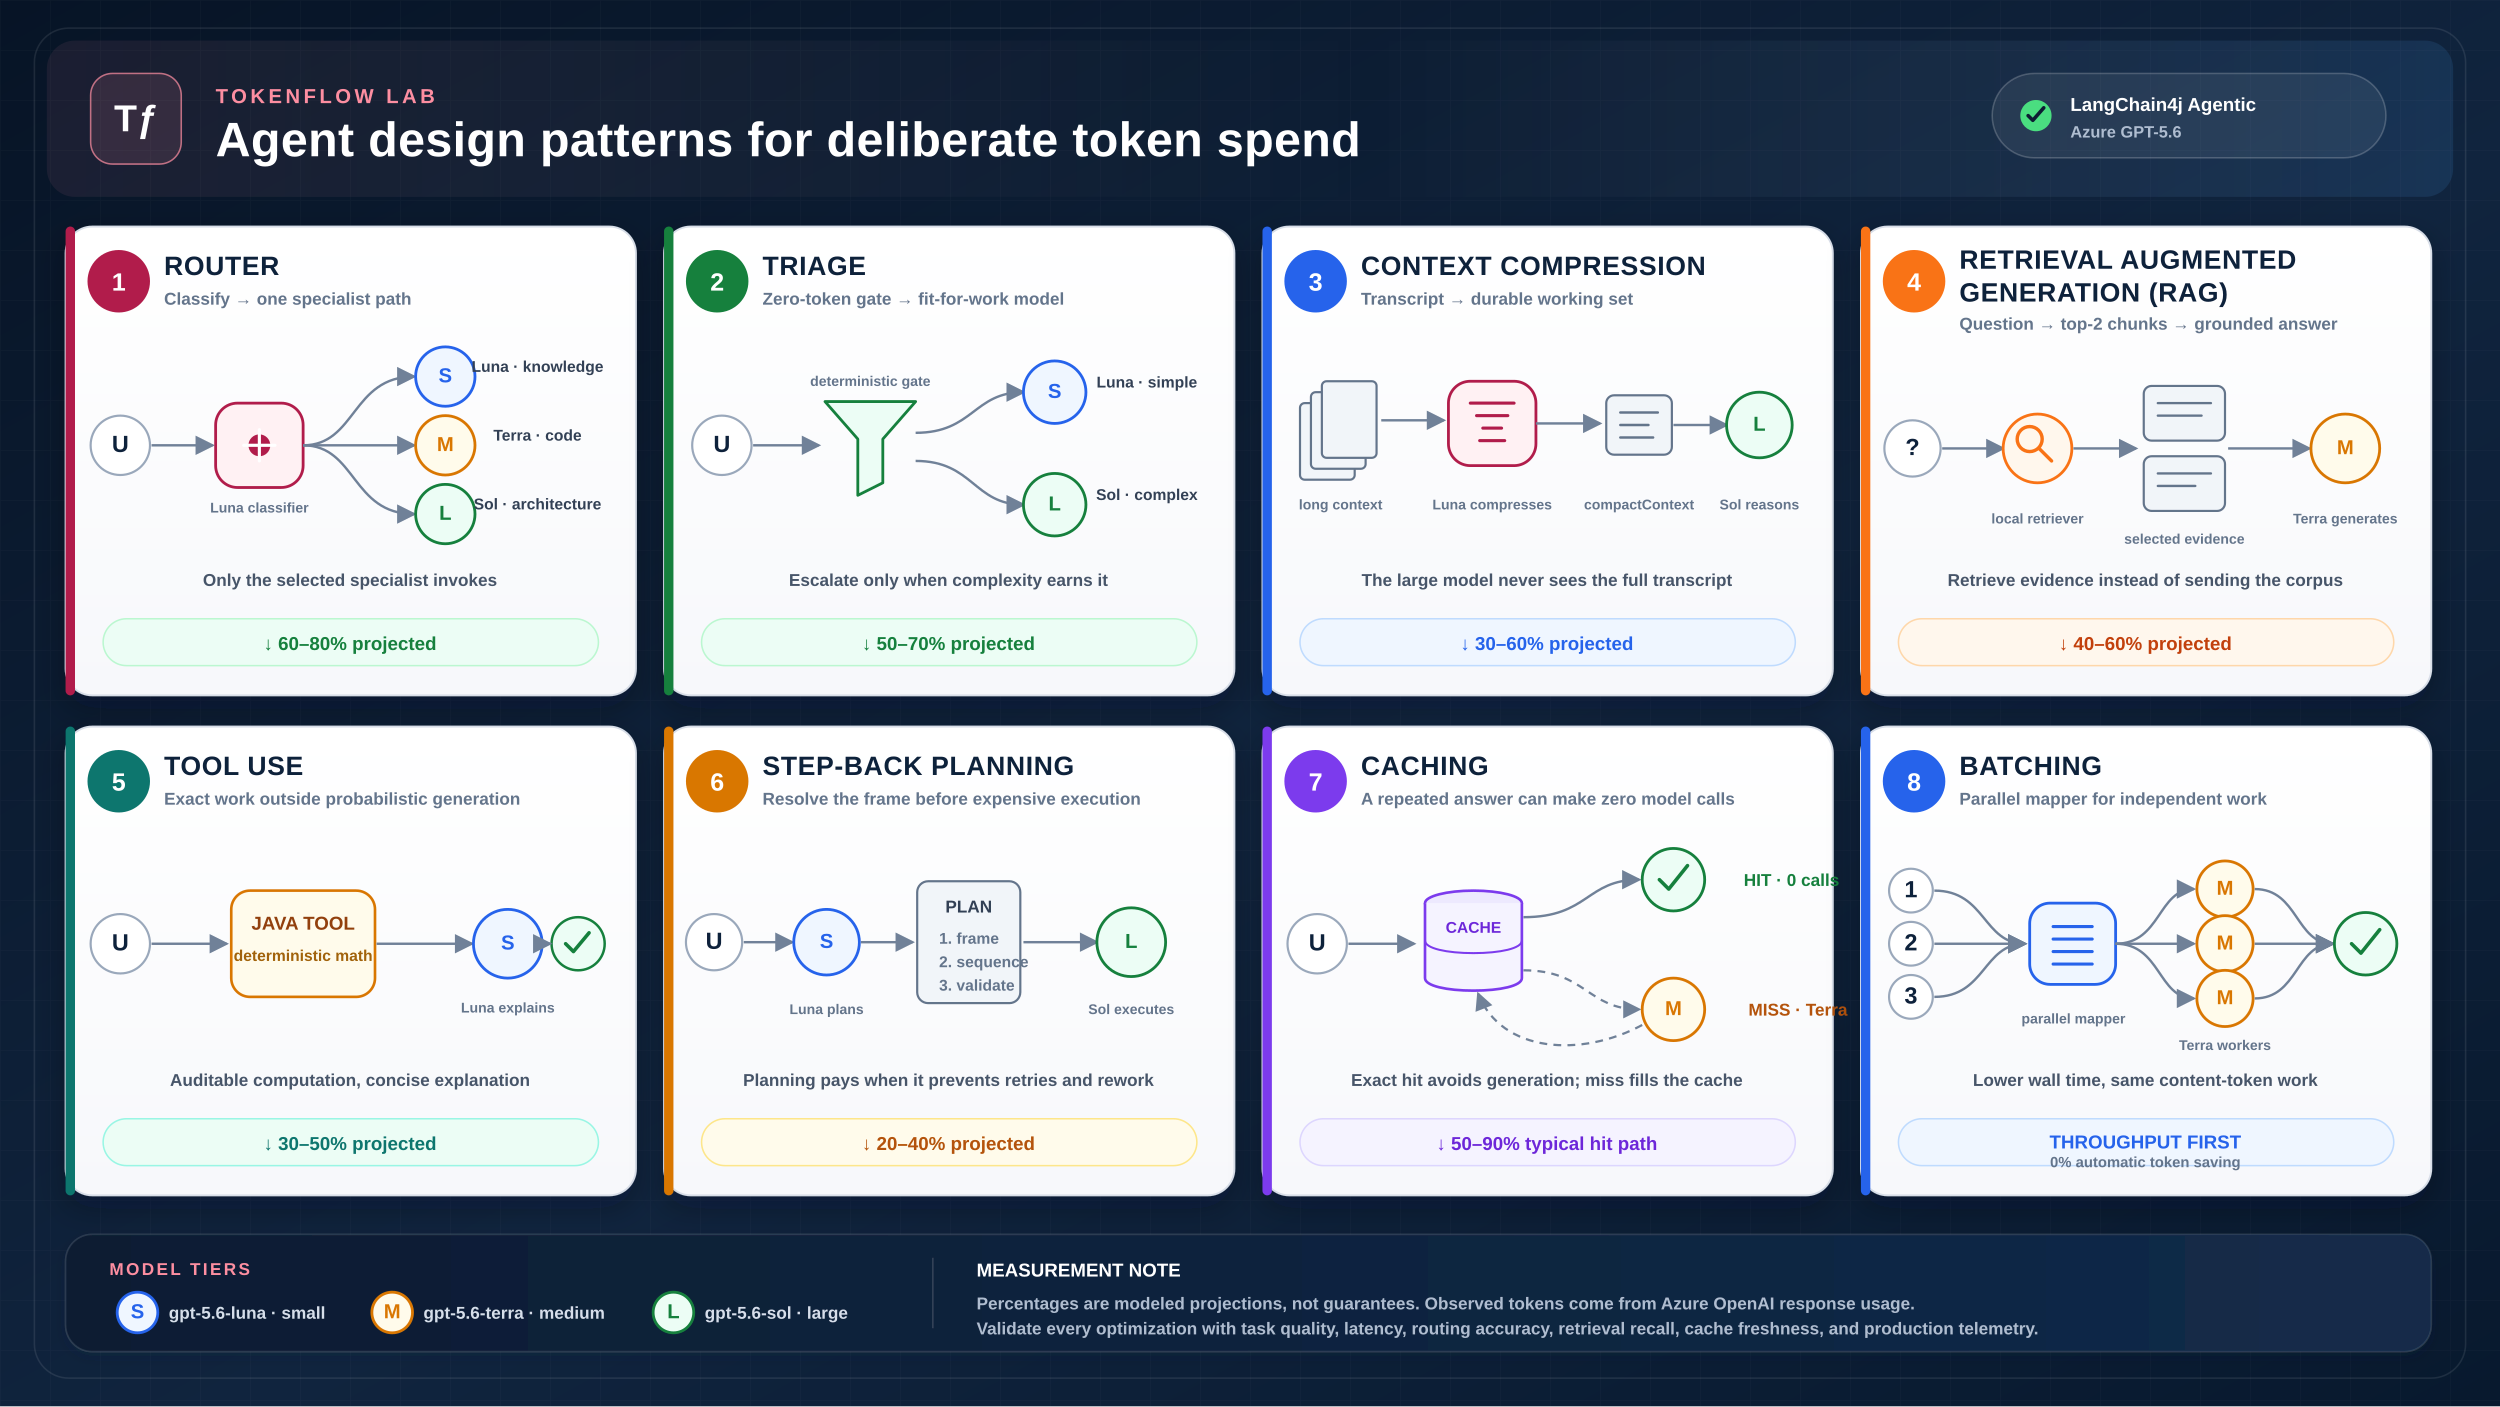
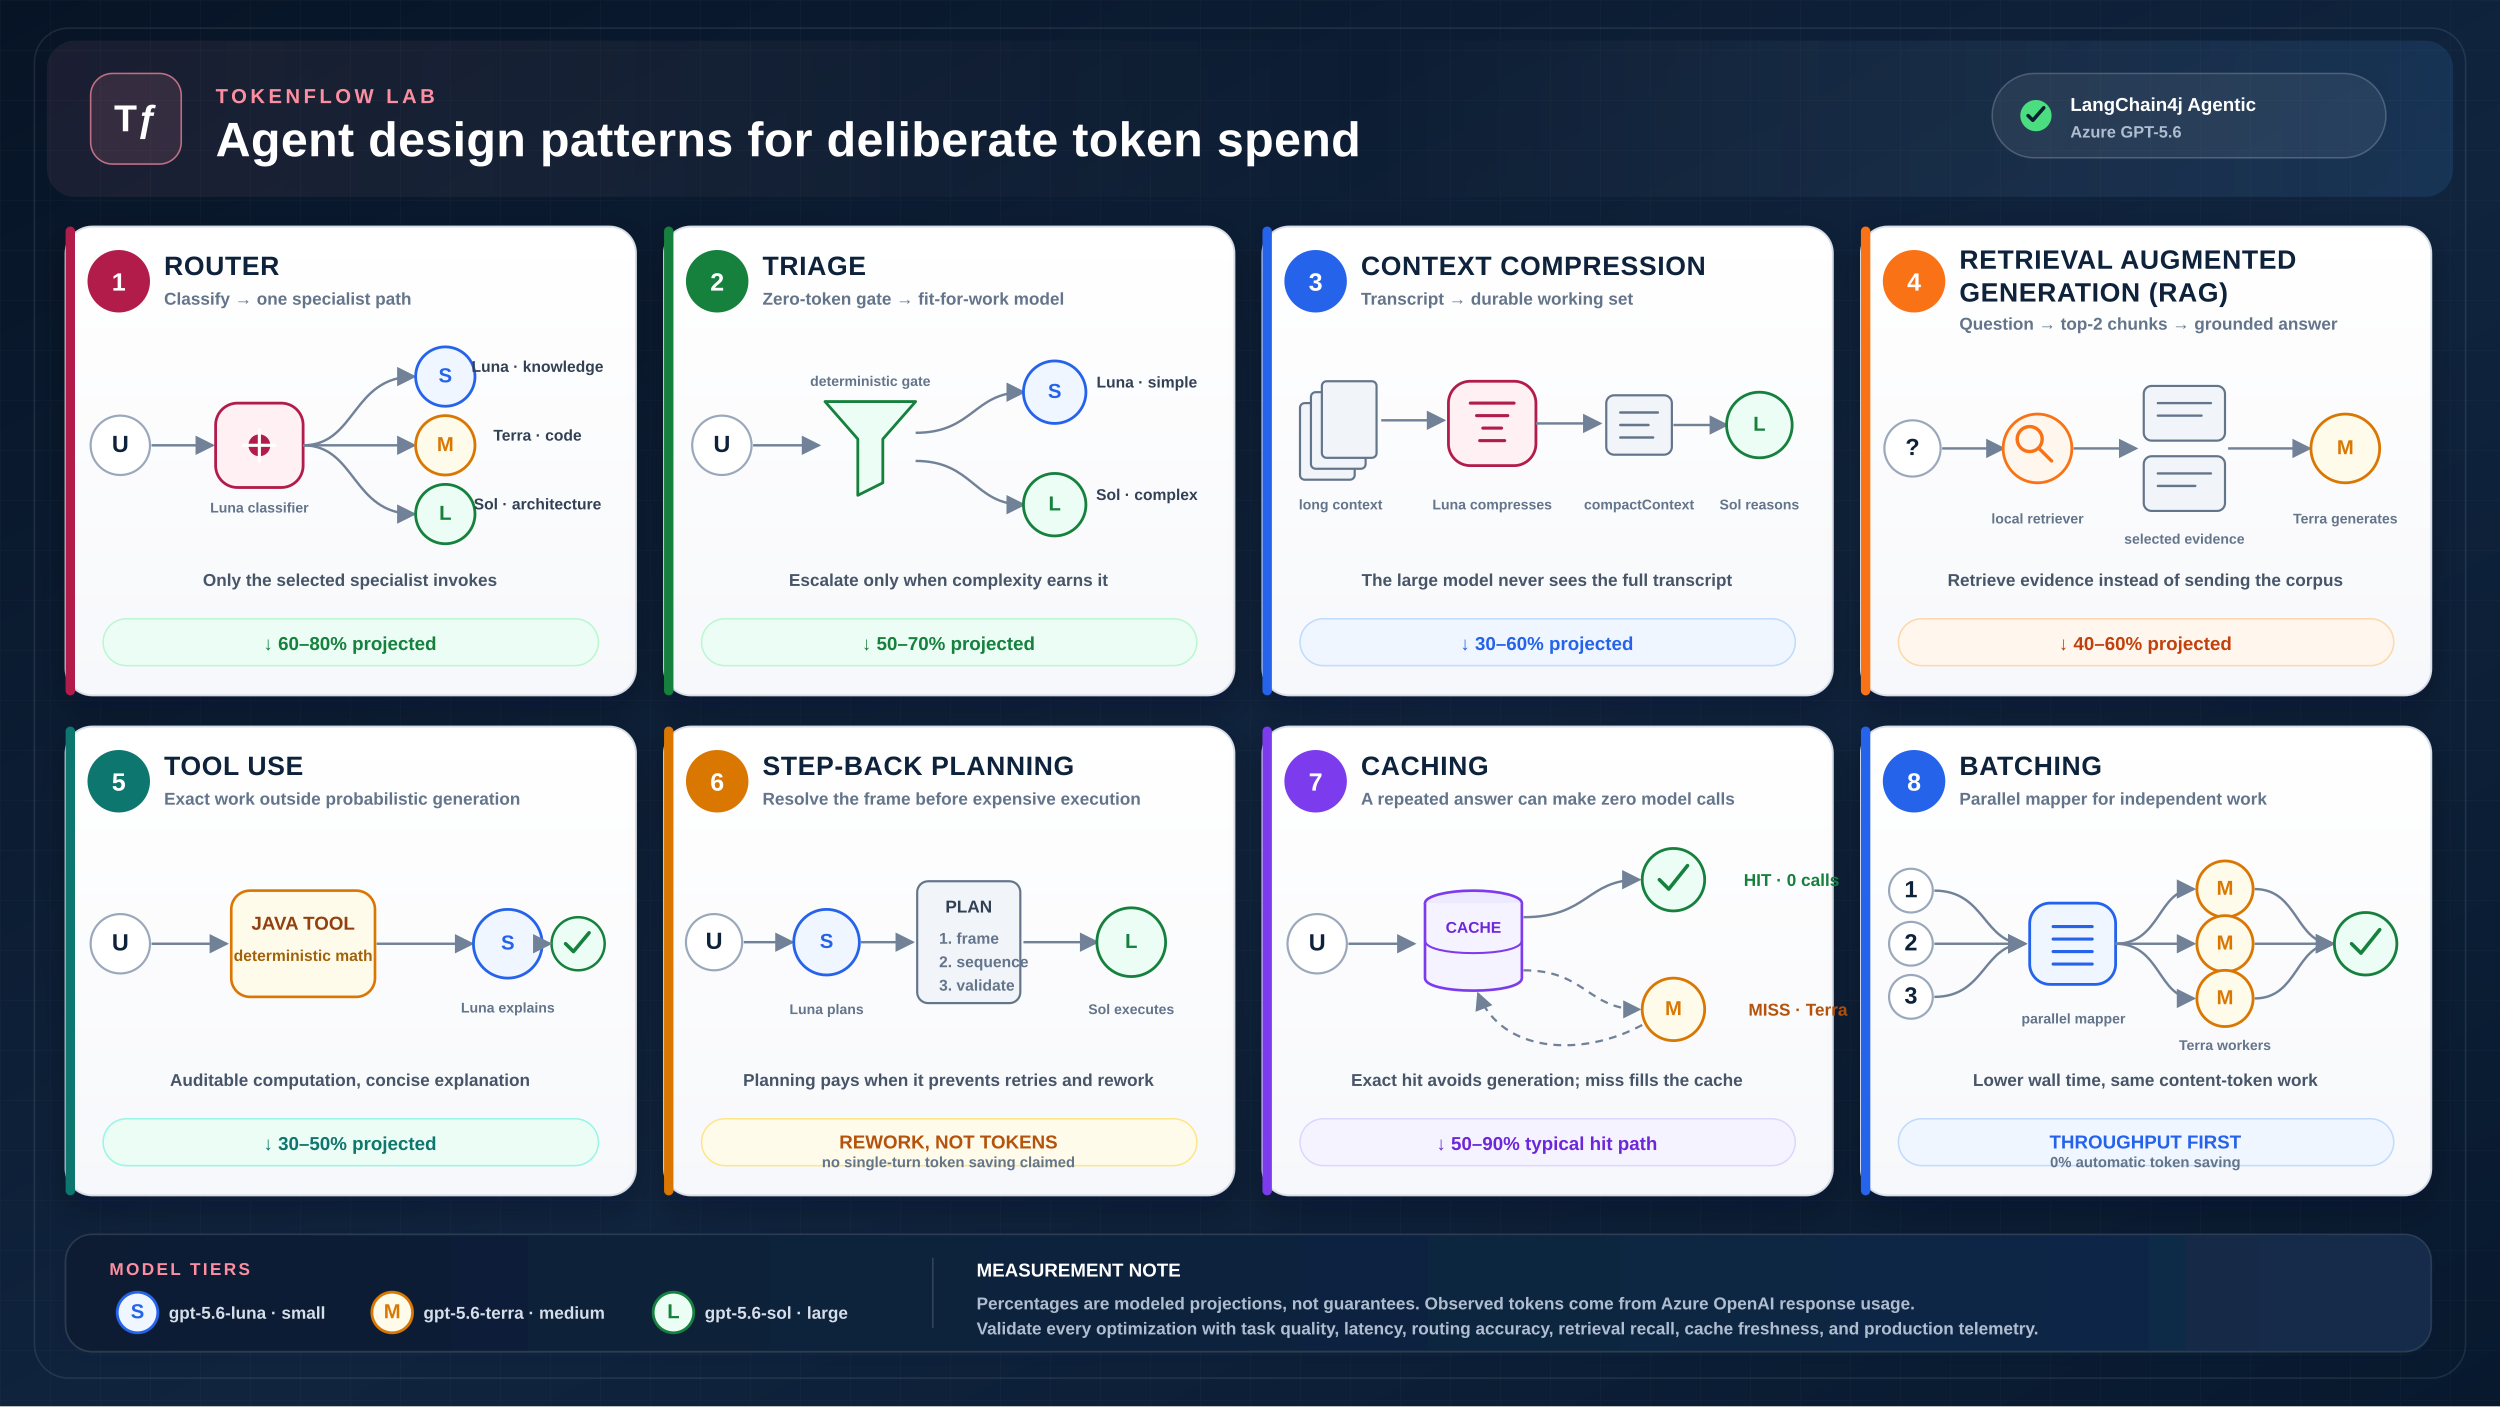
<svg xmlns="http://www.w3.org/2000/svg" width="1600" height="900" viewBox="0 0 1600 900" role="img" aria-labelledby="title description">
  <defs>
    <linearGradient id="pageBg" x1="0" y1="0" x2="1" y2="1">
      <stop offset="0" stop-color="#071426" />
      <stop offset="0.55" stop-color="#10243e" />
      <stop offset="1" stop-color="#08192e" />
    </linearGradient>
    <linearGradient id="headerGlow" x1="0" y1="0" x2="1" y2="0">
      <stop offset="0" stop-color="#fd8ea1" stop-opacity="0.08" />
      <stop offset="0.55" stop-color="#ffffff" stop-opacity="0" />
      <stop offset="1" stop-color="#4da6ff" stop-opacity="0.12" />
    </linearGradient>
    <linearGradient id="cardFill" x1="0" y1="0" x2="0" y2="1">
      <stop offset="0" stop-color="#ffffff" />
      <stop offset="1" stop-color="#f7f8fb" />
    </linearGradient>
    <linearGradient id="footerFill" x1="0" y1="0" x2="1" y2="0">
      <stop offset="0" stop-color="#0d1d33" />
      <stop offset="1" stop-color="#122a49" />
    </linearGradient>
    <pattern id="grid" width="32" height="32" patternUnits="userSpaceOnUse">
      <path d="M32 0H0V32" fill="none" stroke="#ffffff" stroke-opacity="0.025" stroke-width="1" />
    </pattern>
    <filter id="shadow" x="-15%" y="-15%" width="130%" height="145%">
      <feDropShadow dx="0" dy="8" stdDeviation="10" flood-color="#020817" flood-opacity="0.28" />
    </filter>
    <filter id="softShadow" x="-20%" y="-20%" width="140%" height="150%">
      <feDropShadow dx="0" dy="3" stdDeviation="4" flood-color="#10243e" flood-opacity="0.16" />
    </filter>
    <marker id="arrow" markerWidth="8" markerHeight="8" refX="7" refY="4" orient="auto" markerUnits="strokeWidth">
      <path d="M0 0L8 4L0 8Z" fill="context-stroke" />
    </marker>
    <style>
      text { font-family: "Segoe UI", Aptos, Calibri, Arial, sans-serif; }
      .card { fill: url(#cardFill); stroke: #d8dee8; stroke-width: 1.2; }
      .card-title { fill: #10213b; font-size: 17px; font-weight: 800; letter-spacing: 0.4px; }
      .card-subtitle { fill: #64748b; font-size: 11px; font-weight: 600; }
      .flow-label { fill: #334155; font-size: 10px; font-weight: 700; text-anchor: middle; }
      .tiny { fill: #64748b; font-size: 9px; font-weight: 600; text-anchor: middle; }
      .note { fill: #475569; font-size: 11px; font-weight: 600; text-anchor: middle; }
      .node { fill: #ffffff; stroke: #9aa8bb; stroke-width: 1.4; }
      .agent { fill: #fff1f3; stroke: #b11f4b; stroke-width: 1.8; }
      .data { fill: #f1f5f9; stroke: #64748b; stroke-width: 1.4; }
      .tool { fill: #fffbeb; stroke: #d97706; stroke-width: 1.7; }
      .cache { fill: #f5f3ff; stroke: #7c3aed; stroke-width: 1.7; }
      .model-small { fill: #eff6ff; stroke: #2563eb; stroke-width: 1.8; }
      .model-medium { fill: #fffbeb; stroke: #d97706; stroke-width: 1.8; }
      .model-large { fill: #ecfdf5; stroke: #15803d; stroke-width: 1.8; }
      .connector { fill: none; stroke: #708198; stroke-width: 1.55; marker-end: url(#arrow); }
      .connector-dashed { fill: none; stroke: #708198; stroke-width: 1.45; stroke-dasharray: 5 4; marker-end: url(#arrow); }
      .metric { font-size: 12px; font-weight: 800; text-anchor: middle; }
      .metric-label { fill: #64748b; font-size: 9.5px; font-weight: 650; text-anchor: middle; }
      .glyph { fill: #10213b; font-size: 15px; font-weight: 800; text-anchor: middle; dominant-baseline: middle; }
      .model-glyph { font-size: 13px; font-weight: 850; text-anchor: middle; dominant-baseline: middle; }
    </style>
  </defs>
  <rect width="1600" height="900" fill="url(#pageBg)" />
  <rect width="1600" height="900" fill="url(#grid)" />
  <rect x="22" y="18" width="1556" height="864" rx="22" fill="none" stroke="#ffffff" stroke-opacity="0.09" />
  <g aria-label="Header">
    <rect x="30" y="26" width="1540" height="100" rx="18" fill="url(#headerGlow)" />
    <g transform="translate(58 47)">
      <rect width="58" height="58" rx="14" fill="#fd8ea1" fill-opacity="0.12" stroke="#fd8ea1" stroke-opacity="0.72" />
      <text x="29" y="37" text-anchor="middle" fill="#ffffff" font-size="24" font-weight="850">Tƒ</text>
    </g>
    <text x="138" y="66" fill="#fd8ea1" font-size="13" font-weight="800" letter-spacing="2.2">TOKENFLOW LAB</text>
    <text x="138" y="100" fill="#ffffff" font-size="31" font-weight="800" letter-spacing="0.2">Agent design patterns for deliberate token spend</text>
    <g transform="translate(1275 47)">
      <rect width="252" height="54" rx="27" fill="#ffffff" fill-opacity="0.07" stroke="#ffffff" stroke-opacity="0.2" />
      <circle cx="28" cy="27" r="10" fill="#4ade80" />
      <path d="M23 27l3 3 7-8" fill="none" stroke="#0d1d33" stroke-width="2.3" stroke-linecap="round" stroke-linejoin="round" />
      <text x="50" y="24" fill="#ffffff" font-size="12" font-weight="750">LangChain4j Agentic</text>
      <text x="50" y="41" fill="#afbdd0" font-size="10.5" font-weight="600">Azure GPT-5.6</text>
    </g>
  </g>
  <g transform="translate(42 145)" filter="url(#shadow)" aria-label="Router pattern">
    <rect class="card" width="365" height="300" rx="17" />
    <rect width="6" height="300" rx="3" fill="#b11f4b" />
    <circle cx="34" cy="35" r="20" fill="#b11f4b" />
    <text x="34" y="41" text-anchor="middle" fill="#ffffff" font-size="16" font-weight="850">1</text>
    <text class="card-title" x="63" y="31">ROUTER</text>
    <text class="card-subtitle" x="63" y="50">Classify → one specialist path</text>
    <g transform="translate(0 2)">
      <circle class="node" cx="35" cy="138" r="19" />
      <text class="glyph" x="35" y="138">U</text>
      <path class="connector" d="M55 138H94" />
      <rect class="agent" x="96" y="111" width="56" height="54" rx="14" />
      <circle cx="124" cy="138" r="7" fill="#b11f4b" />
      <path d="M114 138h20M124 128v20" stroke="#ffffff" stroke-width="2" stroke-linecap="round" />
      <path class="connector" d="M152 138C186 138 183 94 223 94" />
      <path class="connector" d="M152 138H223" />
      <path class="connector" d="M152 138C186 138 183 182 223 182" />
      <circle class="model-small" cx="243" cy="94" r="19" />
      <text class="model-glyph" x="243" y="94" fill="#2563eb">S</text>
      <circle class="model-medium" cx="243" cy="138" r="19" />
      <text class="model-glyph" x="243" y="138" fill="#d97706">M</text>
      <circle class="model-large" cx="243" cy="182" r="19" />
      <text class="model-glyph" x="243" y="182" fill="#15803d">L</text>
      <text class="flow-label" x="302" y="91">Luna · knowledge</text>
      <text class="flow-label" x="302" y="135">Terra · code</text>
      <text class="flow-label" x="302" y="179">Sol · architecture</text>
      <text class="tiny" x="124" y="181">Luna classifier</text>
    </g>
    <text class="note" x="182" y="230">Only the selected specialist invokes</text>
    <rect x="24" y="251" width="317" height="30" rx="15" fill="#ecfdf5" stroke="#bbf7d0" />
    <text class="metric" x="182" y="271" fill="#15803d">↓ 60–80% projected</text>
  </g>
  <g transform="translate(425 145)" filter="url(#shadow)" aria-label="Triage pattern">
    <rect class="card" width="365" height="300" rx="17" />
    <rect width="6" height="300" rx="3" fill="#15803d" />
    <circle cx="34" cy="35" r="20" fill="#15803d" />
    <text x="34" y="41" text-anchor="middle" fill="#ffffff" font-size="16" font-weight="850">2</text>
    <text class="card-title" x="63" y="31">TRIAGE</text>
    <text class="card-subtitle" x="63" y="50">Zero-token gate → fit-for-work model</text>
    <circle class="node" cx="37" cy="140" r="19" />
    <text class="glyph" x="37" y="140">U</text>
    <path class="connector" d="M57 140H99" />
    <path d="M103 112h58l-21 24v28l-16 8v-36z" fill="#ecfdf5" stroke="#15803d" stroke-width="1.8" stroke-linejoin="round" />
    <text class="tiny" x="132" y="102">deterministic gate</text>
    <path class="connector" d="M161 132C198 132 198 106 230 106" />
    <path class="connector" d="M161 150C198 150 198 178 230 178" />
    <circle class="model-small" cx="250" cy="106" r="20" />
    <text class="model-glyph" x="250" y="106" fill="#2563eb">S</text>
    <circle class="model-large" cx="250" cy="178" r="20" />
    <text class="model-glyph" x="250" y="178" fill="#15803d">L</text>
    <text class="flow-label" x="309" y="103">Luna · simple</text>
    <text class="flow-label" x="309" y="175">Sol · complex</text>
    <text class="note" x="182" y="230">Escalate only when complexity earns it</text>
    <rect x="24" y="251" width="317" height="30" rx="15" fill="#ecfdf5" stroke="#bbf7d0" />
    <text class="metric" x="182" y="271" fill="#15803d">↓ 50–70% projected</text>
  </g>
  <g transform="translate(808 145)" filter="url(#shadow)" aria-label="Context compression pattern">
    <rect class="card" width="365" height="300" rx="17" />
    <rect width="6" height="300" rx="3" fill="#2563eb" />
    <circle cx="34" cy="35" r="20" fill="#2563eb" />
    <text x="34" y="41" text-anchor="middle" fill="#ffffff" font-size="16" font-weight="850">3</text>
    <text class="card-title" x="63" y="31">CONTEXT COMPRESSION</text>
    <text class="card-subtitle" x="63" y="50">Transcript → durable working set</text>
    <g transform="translate(0 1)">
      <rect class="data" x="24" y="112" width="35" height="49" rx="3" />
      <rect class="data" x="31" y="105" width="35" height="49" rx="3" />
      <rect class="data" x="38" y="98" width="35" height="49" rx="3" />
      <path class="connector" d="M76 123H116" />
      <rect class="agent" x="119" y="98" width="56" height="54" rx="14" />
      <path d="M133 112h28M137 120h20M141 128h12M139 136h16" stroke="#b11f4b" stroke-width="2" stroke-linecap="round" />
      <path class="connector" d="M175 125H216" />
      <rect class="data" x="220" y="107" width="42" height="38" rx="5" />
      <path d="M229 118h24M229 126h18M229 134h21" stroke="#64748b" stroke-width="1.6" stroke-linecap="round" />
      <path class="connector" d="M263 126H297" />
      <circle class="model-large" cx="318" cy="126" r="21" />
      <text class="model-glyph" x="318" y="126" fill="#15803d">L</text>
      <text class="tiny" x="50" y="180">long context</text>
      <text class="tiny" x="147" y="180">Luna compresses</text>
      <text class="tiny" x="241" y="180">compactContext</text>
      <text class="tiny" x="318" y="180">Sol reasons</text>
    </g>
    <text class="note" x="182" y="230">The large model never sees the full transcript</text>
    <rect x="24" y="251" width="317" height="30" rx="15" fill="#eff6ff" stroke="#bfdbfe" />
    <text class="metric" x="182" y="271" fill="#2563eb">↓ 30–60% projected</text>
  </g>
  <g transform="translate(1191 145)" filter="url(#shadow)" aria-label="Retrieval augmented generation pattern">
    <rect class="card" width="365" height="300" rx="17" />
    <rect width="6" height="300" rx="3" fill="#f97316" />
    <circle cx="34" cy="35" r="20" fill="#f97316" />
    <text x="34" y="41" text-anchor="middle" fill="#ffffff" font-size="16" font-weight="850">4</text>
    <text class="card-title" x="63" y="27">RETRIEVAL AUGMENTED</text>
    <text class="card-title" x="63" y="48">GENERATION (RAG)</text>
    <text class="card-subtitle" x="63" y="66">Question → top-2 chunks → grounded answer</text>
    <circle class="node" cx="33" cy="142" r="18" />
    <text class="glyph" x="33" y="142">?</text>
    <path class="connector" d="M52 142H91" />
    <circle cx="113" cy="142" r="22" fill="#fff7ed" stroke="#f97316" stroke-width="1.8" />
    <circle cx="108" cy="136" r="8" fill="none" stroke="#f97316" stroke-width="2.2" />
    <path d="M114 142l8 8" stroke="#f97316" stroke-width="2.2" stroke-linecap="round" />
    <path class="connector" d="M136 142H176" />
    <rect class="data" x="181" y="102" width="52" height="35" rx="5" />
    <rect class="data" x="181" y="147" width="52" height="35" rx="5" />
    <path d="M190 113h34M190 121h28M190 158h34M190 166h24" stroke="#64748b" stroke-width="1.5" stroke-linecap="round" />
    <path class="connector" d="M235 142H287" />
    <circle class="model-medium" cx="310" cy="142" r="22" />
    <text class="model-glyph" x="310" y="142" fill="#d97706">M</text>
    <text class="tiny" x="113" y="190">local retriever</text>
    <text class="tiny" x="207" y="203">selected evidence</text>
    <text class="tiny" x="310" y="190">Terra generates</text>
    <text class="note" x="182" y="230">Retrieve evidence instead of sending the corpus</text>
    <rect x="24" y="251" width="317" height="30" rx="15" fill="#fff7ed" stroke="#fed7aa" />
    <text class="metric" x="182" y="271" fill="#c2410c">↓ 40–60% projected</text>
  </g>
  <g transform="translate(42 465)" filter="url(#shadow)" aria-label="Tool use pattern">
    <rect class="card" width="365" height="300" rx="17" />
    <rect width="6" height="300" rx="3" fill="#0f766e" />
    <circle cx="34" cy="35" r="20" fill="#0f766e" />
    <text x="34" y="41" text-anchor="middle" fill="#ffffff" font-size="16" font-weight="850">5</text>
    <text class="card-title" x="63" y="31">TOOL USE</text>
    <text class="card-subtitle" x="63" y="50">Exact work outside probabilistic generation</text>
    <circle class="node" cx="35" cy="139" r="19" />
    <text class="glyph" x="35" y="139">U</text>
    <path class="connector" d="M55 139H103" />
    <rect class="tool" x="106" y="105" width="92" height="68" rx="12" />
    <text x="152" y="130" text-anchor="middle" fill="#92400e" font-size="12" font-weight="800">JAVA TOOL</text>
    <text x="152" y="150" text-anchor="middle" fill="#a16207" font-size="10" font-weight="650">deterministic math</text>
    <path class="connector" d="M199 139H260" />
    <circle class="model-small" cx="283" cy="139" r="22" />
    <text class="model-glyph" x="283" y="139" fill="#2563eb">S</text>
    <circle cx="328" cy="139" r="17" fill="#ecfdf5" stroke="#15803d" stroke-width="1.6" />
    <path d="M320 139l5 5 10-12" fill="none" stroke="#15803d" stroke-width="2.3" stroke-linecap="round" stroke-linejoin="round" />
    <path class="connector" d="M306 139H310" />
    <text class="tiny" x="283" y="183">Luna explains</text>
    <text class="note" x="182" y="230">Auditable computation, concise explanation</text>
    <rect x="24" y="251" width="317" height="30" rx="15" fill="#ecfdf5" stroke="#99f6e4" />
    <text class="metric" x="182" y="271" fill="#0f766e">↓ 30–50% projected</text>
  </g>
  <g transform="translate(425 465)" filter="url(#shadow)" aria-label="Step-back planning pattern">
    <rect class="card" width="365" height="300" rx="17" />
    <rect width="6" height="300" rx="3" fill="#d97706" />
    <circle cx="34" cy="35" r="20" fill="#d97706" />
    <text x="34" y="41" text-anchor="middle" fill="#ffffff" font-size="16" font-weight="850">6</text>
    <text class="card-title" x="63" y="31">STEP-BACK PLANNING</text>
    <text class="card-subtitle" x="63" y="50">Resolve the frame before expensive execution</text>
    <circle class="node" cx="32" cy="138" r="18" />
    <text class="glyph" x="32" y="138">U</text>
    <path class="connector" d="M51 138H82" />
    <circle class="model-small" cx="104" cy="138" r="21" />
    <text class="model-glyph" x="104" y="138" fill="#2563eb">S</text>
    <path class="connector" d="M126 138H159" />
    <rect class="data" x="162" y="99" width="66" height="78" rx="7" />
    <text x="195" y="119" text-anchor="middle" fill="#334155" font-size="11" font-weight="800">PLAN</text>
    <text x="176" y="139" fill="#64748b" font-size="10" font-weight="700">1. frame</text>
    <text x="176" y="154" fill="#64748b" font-size="10" font-weight="700">2. sequence</text>
    <text x="176" y="169" fill="#64748b" font-size="10" font-weight="700">3. validate</text>
    <path class="connector" d="M230 138H277" />
    <circle class="model-large" cx="299" cy="138" r="22" />
    <text class="model-glyph" x="299" y="138" fill="#15803d">L</text>
    <text class="tiny" x="104" y="184">Luna plans</text>
    <text class="tiny" x="299" y="184">Sol executes</text>
    <text class="note" x="182" y="230">Planning pays when it prevents retries and rework</text>
    <rect x="24" y="251" width="317" height="30" rx="15" fill="#fffbeb" stroke="#fde68a" />
-     <text class="metric" x="182" y="271" fill="#b45309">↓ 20–40% projected</text>
+     <text class="metric" x="182" y="270" fill="#b45309">REWORK, NOT TOKENS</text>
+     <text class="metric-label" x="182" y="282">no single-turn token saving claimed</text>
  </g>
  <g transform="translate(808 465)" filter="url(#shadow)" aria-label="Caching pattern">
    <rect class="card" width="365" height="300" rx="17" />
    <rect width="6" height="300" rx="3" fill="#7c3aed" />
    <circle cx="34" cy="35" r="20" fill="#7c3aed" />
    <text x="34" y="41" text-anchor="middle" fill="#ffffff" font-size="16" font-weight="850">7</text>
    <text class="card-title" x="63" y="31">CACHING</text>
    <text class="card-subtitle" x="63" y="50">A repeated answer can make zero model calls</text>
    <circle class="node" cx="35" cy="139" r="19" />
    <text class="glyph" x="35" y="139">U</text>
    <path class="connector" d="M55 139H97" />
    <g transform="translate(100 105)">
      <ellipse cx="35" cy="8" rx="31" ry="8" fill="#ede9fe" stroke="#7c3aed" stroke-width="1.7" />
      <path d="M4 8v48c0 5 14 8 31 8s31-3 31-8V8" fill="#f5f3ff" stroke="#7c3aed" stroke-width="1.7" />
      <path d="M4 32c0 5 14 8 31 8s31-3 31-8" fill="none" stroke="#7c3aed" stroke-width="1.3" />
      <text x="35" y="27" text-anchor="middle" fill="#6d28d9" font-size="10" font-weight="800">CACHE</text>
    </g>
    <path class="connector" d="M167 122C209 122 207 98 241 98" />
    <circle cx="263" cy="98" r="20" fill="#ecfdf5" stroke="#15803d" stroke-width="1.8" />
    <path d="M254 98l6 6 12-15" fill="none" stroke="#15803d" stroke-width="2.3" stroke-linecap="round" stroke-linejoin="round" />
    <text x="308" y="102" fill="#15803d" font-size="11" font-weight="800">HIT · 0 calls</text>
    <path class="connector-dashed" d="M167 156C207 156 208 181 241 181" />
    <circle class="model-medium" cx="263" cy="181" r="20" />
    <text class="model-glyph" x="263" y="181" fill="#d97706">M</text>
    <path class="connector-dashed" d="M243 191C204 212 153 209 138 171" />
    <text x="311" y="185" fill="#b45309" font-size="11" font-weight="800">MISS · Terra</text>
    <text class="note" x="182" y="230">Exact hit avoids generation; miss fills the cache</text>
    <rect x="24" y="251" width="317" height="30" rx="15" fill="#f5f3ff" stroke="#ddd6fe" />
    <text class="metric" x="182" y="271" fill="#6d28d9">↓ 50–90% typical hit path</text>
  </g>
  <g transform="translate(1191 465)" filter="url(#shadow)" aria-label="Batching pattern">
    <rect class="card" width="365" height="300" rx="17" />
    <rect width="6" height="300" rx="3" fill="#2563eb" />
    <circle cx="34" cy="35" r="20" fill="#2563eb" />
    <text x="34" y="41" text-anchor="middle" fill="#ffffff" font-size="16" font-weight="850">8</text>
    <text class="card-title" x="63" y="31">BATCHING</text>
    <text class="card-subtitle" x="63" y="50">Parallel mapper for independent work</text>
    <g>
      <circle class="node" cx="32" cy="105" r="14" />
      <circle class="node" cx="32" cy="139" r="14" />
      <circle class="node" cx="32" cy="173" r="14" />
      <text class="glyph" x="32" y="105" font-size="10">1</text>
      <text class="glyph" x="32" y="139" font-size="10">2</text>
      <text class="glyph" x="32" y="173" font-size="10">3</text>
      <path class="connector" d="M47 105C80 105 78 139 105 139" />
      <path class="connector" d="M47 139H105" />
      <path class="connector" d="M47 173C80 173 78 139 105 139" />
      <rect x="108" y="113" width="55" height="52" rx="13" fill="#eff6ff" stroke="#2563eb" stroke-width="1.8" />
      <path d="M123 128h25M123 136h25M123 144h25M123 152h25" stroke="#2563eb" stroke-width="2" stroke-linecap="round" />
      <path class="connector" d="M163 139C192 139 190 104 213 104" />
      <path class="connector" d="M163 139H213" />
      <path class="connector" d="M163 139C192 139 190 174 213 174" />
      <circle class="model-medium" cx="233" cy="104" r="18" />
      <circle class="model-medium" cx="233" cy="139" r="18" />
      <circle class="model-medium" cx="233" cy="174" r="18" />
      <text class="model-glyph" x="233" y="104" fill="#d97706" font-size="10">M</text>
      <text class="model-glyph" x="233" y="139" fill="#d97706" font-size="10">M</text>
      <text class="model-glyph" x="233" y="174" fill="#d97706" font-size="10">M</text>
      <path class="connector" d="M252 104C280 104 278 139 302 139" />
      <path class="connector" d="M252 139H302" />
      <path class="connector" d="M252 174C280 174 278 139 302 139" />
      <circle cx="323" cy="139" r="20" fill="#ecfdf5" stroke="#15803d" stroke-width="1.8" />
      <path d="M314 139l6 6 12-15" fill="none" stroke="#15803d" stroke-width="2.3" stroke-linecap="round" stroke-linejoin="round" />
      <text class="tiny" x="136" y="190">parallel mapper</text>
      <text class="tiny" x="233" y="207">Terra workers</text>
    </g>
    <text class="note" x="182" y="230">Lower wall time, same content-token work</text>
    <rect x="24" y="251" width="317" height="30" rx="15" fill="#eff6ff" stroke="#bfdbfe" />
    <text class="metric" x="182" y="270" fill="#2563eb">THROUGHPUT FIRST</text>
    <text class="metric-label" x="182" y="282">0% automatic token saving</text>
  </g>
  <g transform="translate(42 790)" filter="url(#softShadow)" aria-label="Legend and measurement note">
    <rect width="1514" height="75" rx="17" fill="url(#footerFill)" stroke="#ffffff" stroke-opacity="0.12" />
    <text x="28" y="26" fill="#fd8ea1" font-size="11" font-weight="800" letter-spacing="1.5">MODEL TIERS</text>
    <circle class="model-small" cx="46" cy="50" r="13" />
    <text class="model-glyph" x="46" y="50" fill="#2563eb" font-size="9">S</text>
    <text x="66" y="54" fill="#d6deea" font-size="11" font-weight="700">gpt-5.6-luna · small</text>
    <circle class="model-medium" cx="209" cy="50" r="13" />
    <text class="model-glyph" x="209" y="50" fill="#d97706" font-size="9">M</text>
    <text x="229" y="54" fill="#d6deea" font-size="11" font-weight="700">gpt-5.6-terra · medium</text>
    <circle class="model-large" cx="389" cy="50" r="13" />
    <text class="model-glyph" x="389" y="50" fill="#15803d" font-size="9">L</text>
    <text x="409" y="54" fill="#d6deea" font-size="11" font-weight="700">gpt-5.6-sol · large</text>
    <line x1="555" y1="15" x2="555" y2="60" stroke="#ffffff" stroke-opacity="0.15" />
    <text x="583" y="27" fill="#ffffff" font-size="12" font-weight="800">MEASUREMENT NOTE</text>
    <text x="583" y="48" fill="#afbdd0" font-size="11" font-weight="600">Percentages are modeled projections, not guarantees. Observed tokens come from Azure OpenAI response usage.</text>
    <text x="583" y="64" fill="#afbdd0" font-size="11" font-weight="600">Validate every optimization with task quality, latency, routing accuracy, retrieval recall, cache freshness, and production telemetry.</text>
  </g>
</svg>
